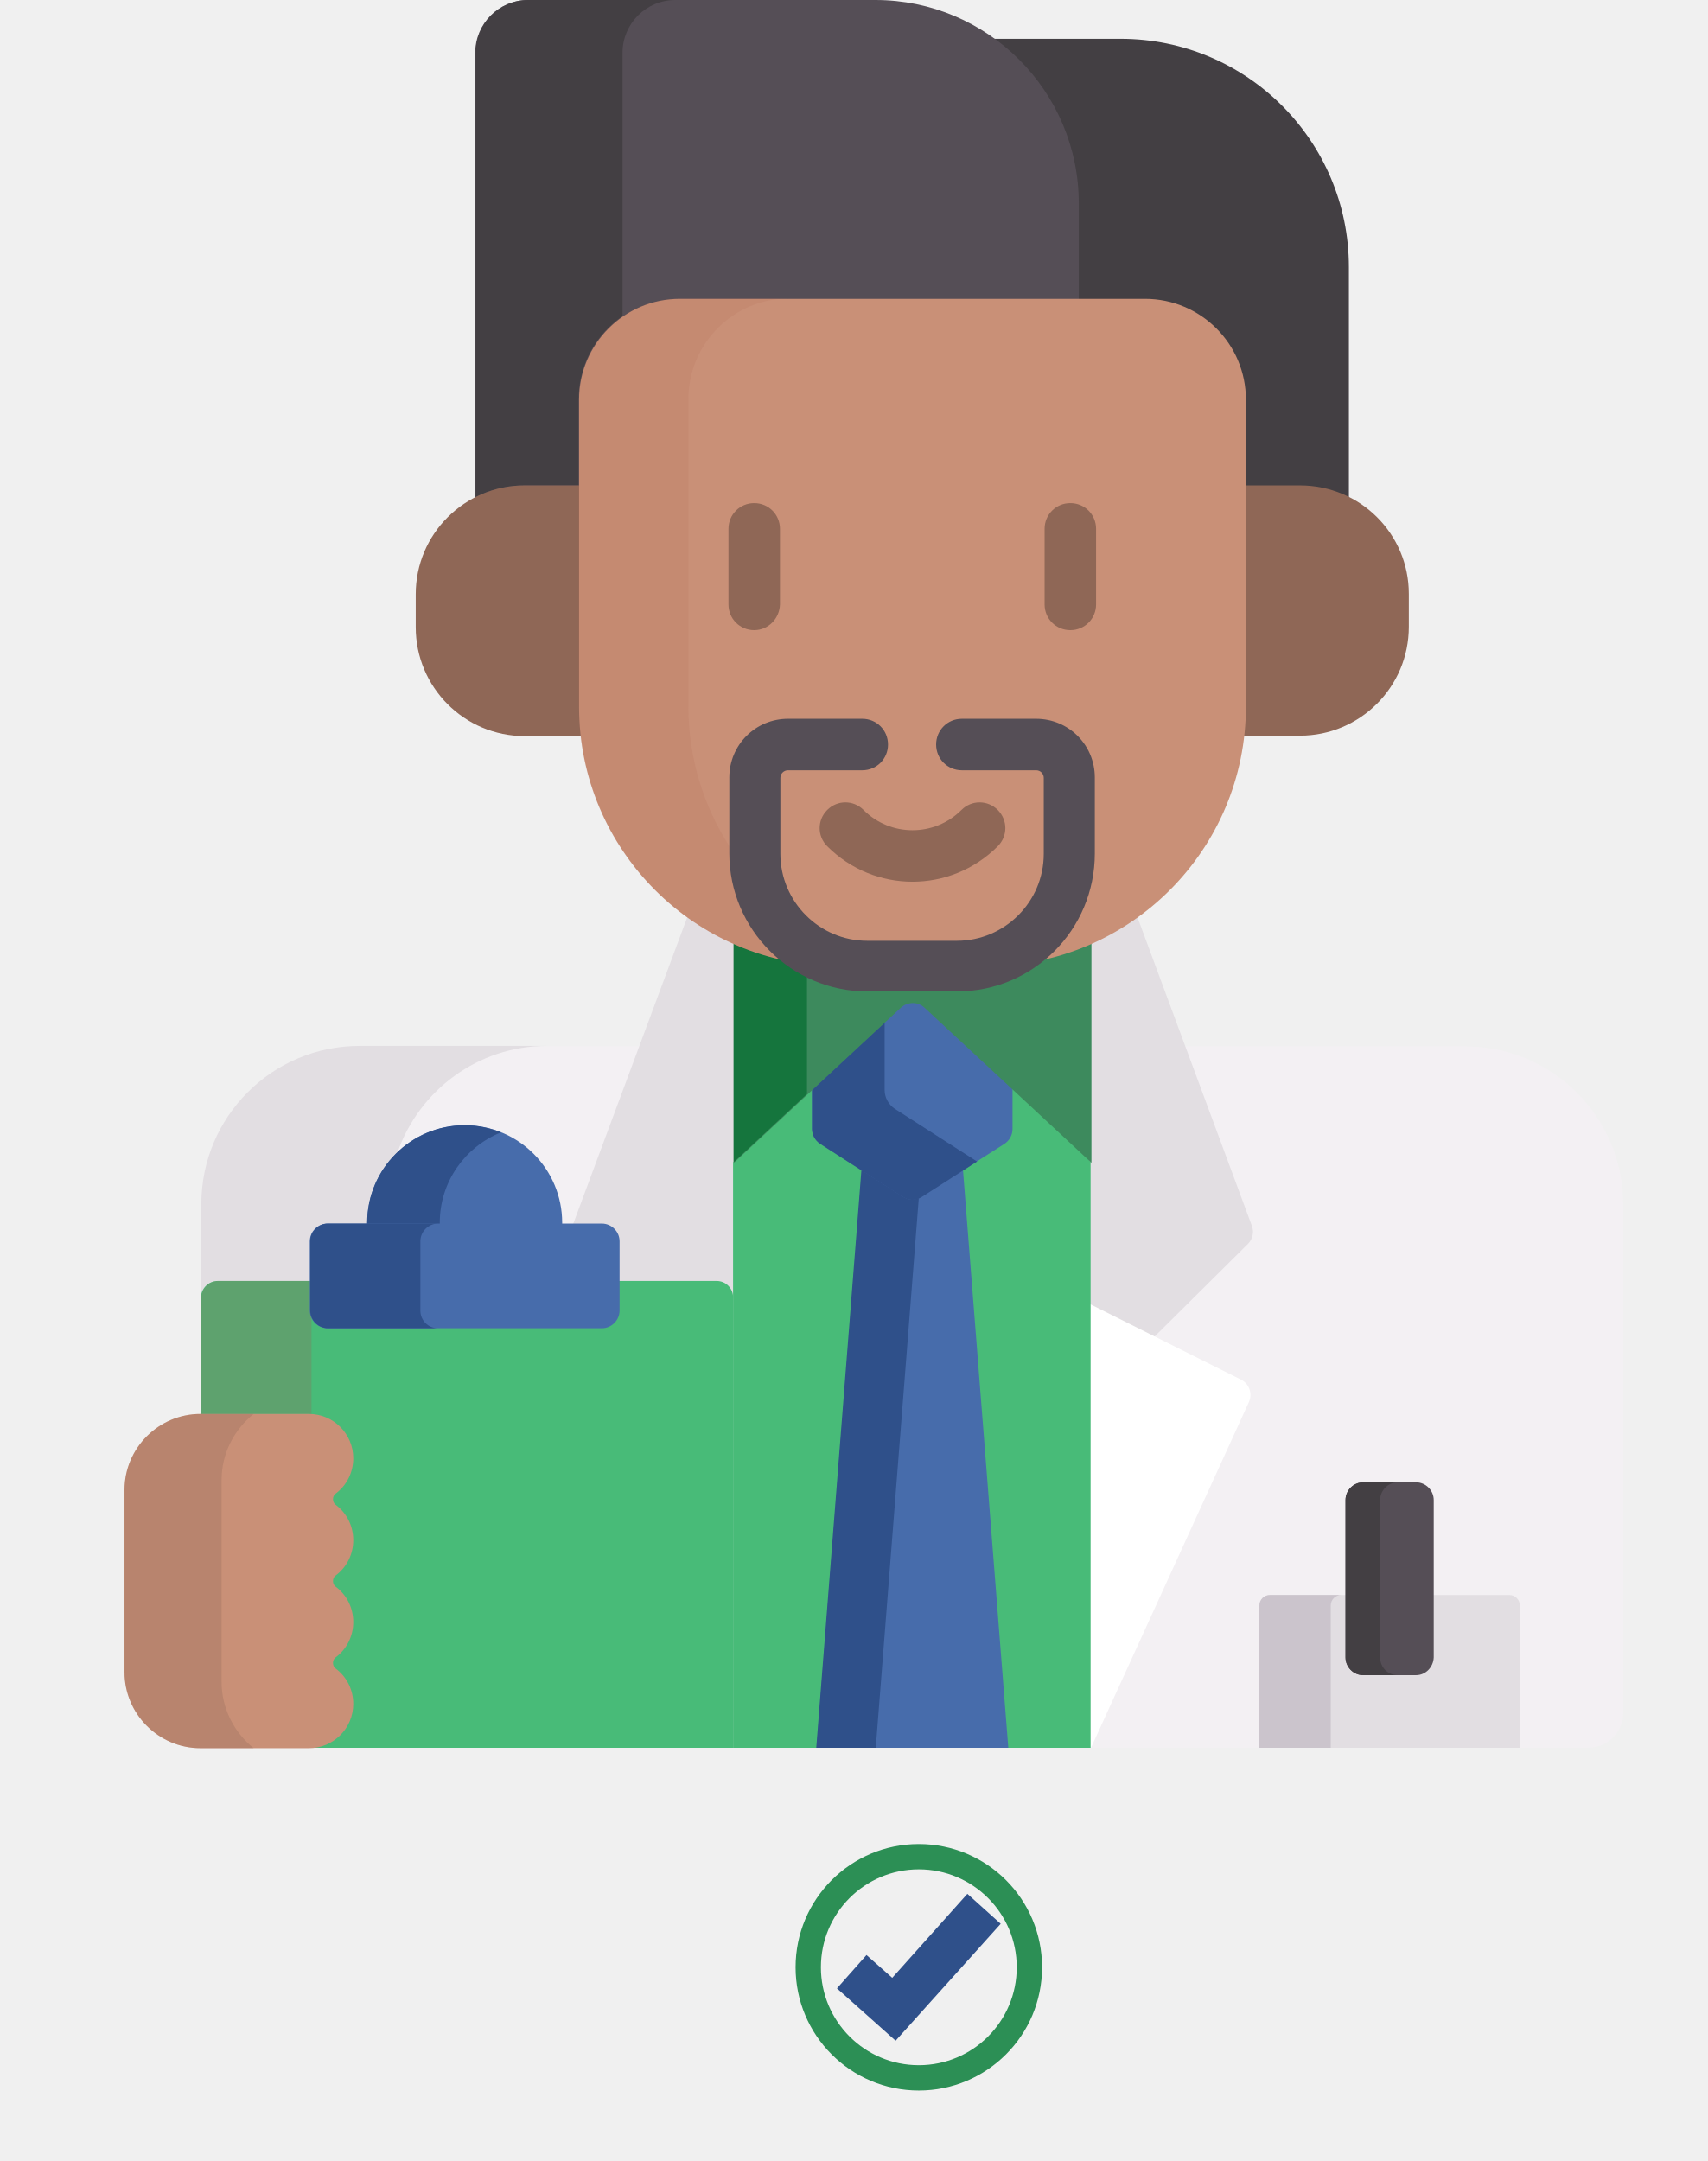
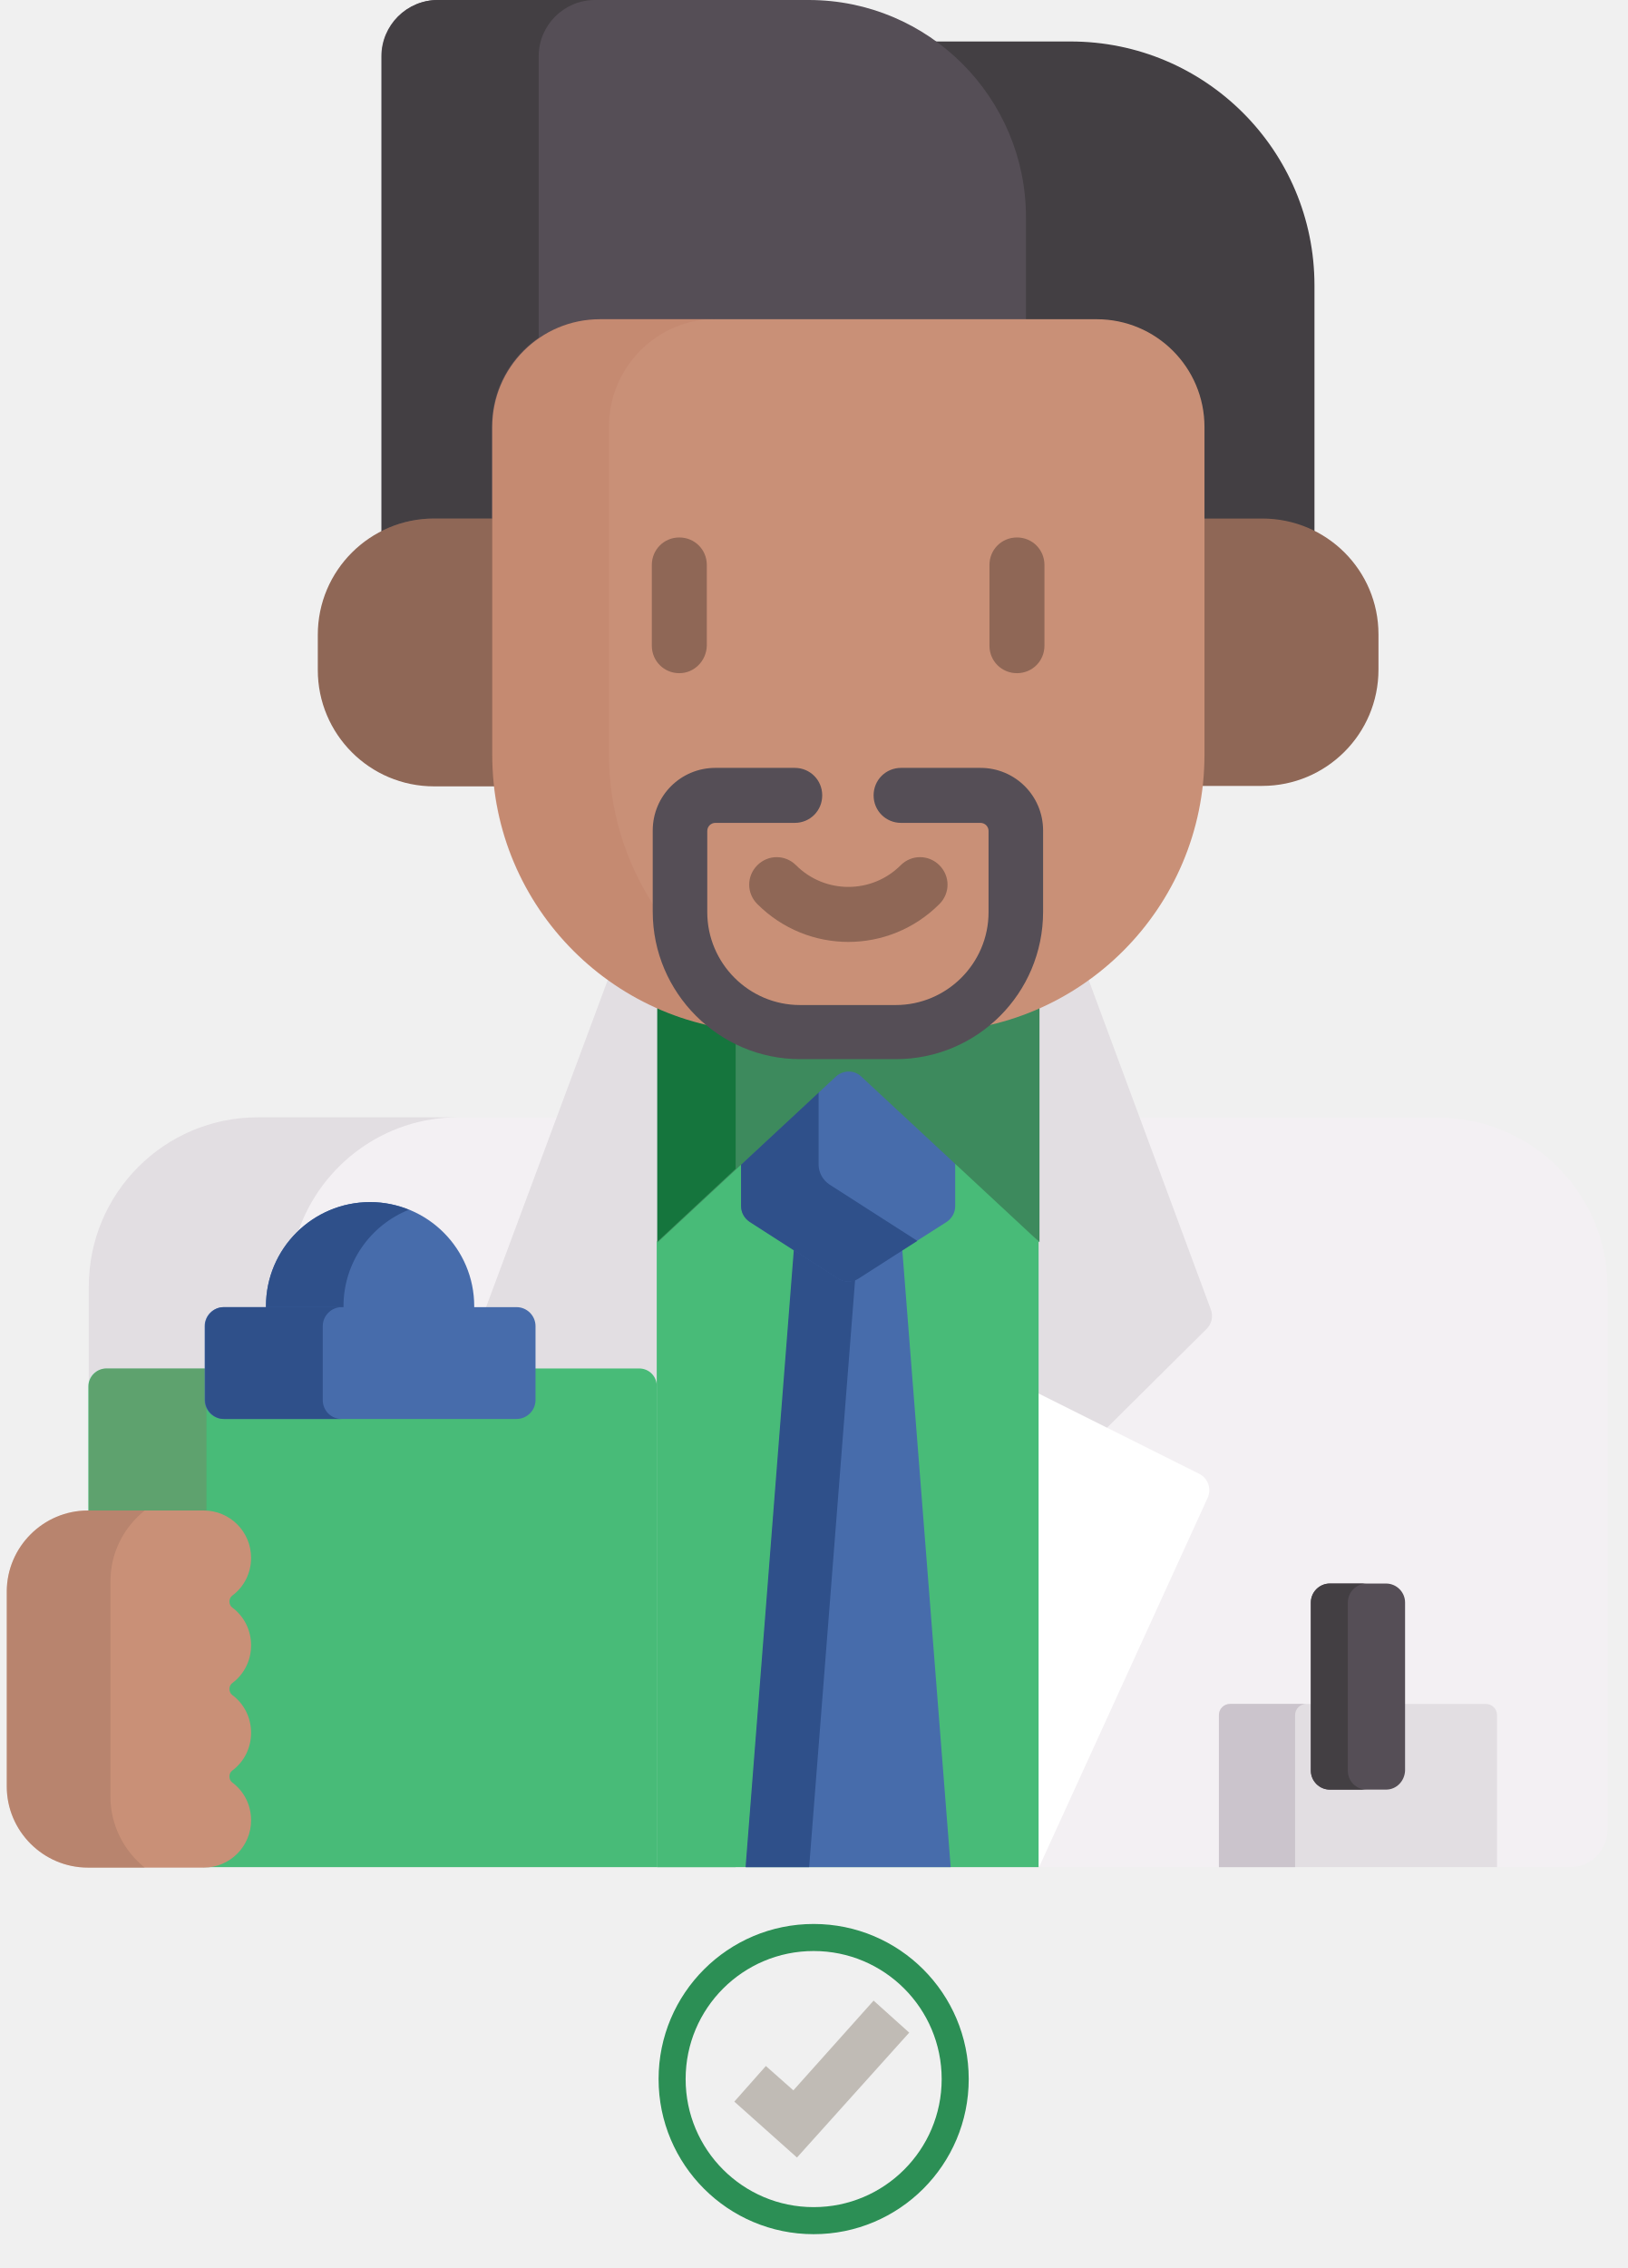
- <svg xmlns="http://www.w3.org/2000/svg" version="1.1" id="Capa_1" x="0px" y="0px" viewBox="-223 25 404.6 512" style="enable-background:new -223 25 404.6 512;" xml:space="preserve">
+ <svg xmlns="http://www.w3.org/2000/svg" version="1.1" id="Capa_1" x="0px" y="0px" viewBox="-277 25 361 503" style="enable-background:new -277 25 361 503;" xml:space="preserve">
  <style type="text/css">
	.st0{fill:#433F43;}
	.st1{fill:#554E56;}
	.st2{fill:#F3F0F3;}
	.st3{fill:#E2DEE2;}
	.st4{fill:#FFFFFF;}
	.st5{fill:#48BB78;}
- 	.st6{opacity:0.3;fill:#8F6756;}
+ 	.st6{opacity:0.3;fill:#8F6756;enable-background:new    ;}
	.st7{fill:#476CAB;}
	.st8{fill:#2F508A;}
	.st9{fill:#3D8A5D;}
	.st10{fill:#15753D;}
	.st11{fill:#8F6756;}
	.st12{fill:#C99077;}
- 	.st13{opacity:0.1;fill:#A44F3E;}
+ 	.st13{opacity:0.1;fill:#A44F3E;enable-background:new    ;}
	.st14{fill:#CBC4CC;}
	.st15{fill:none;stroke:#2C8F55;stroke-width:6;stroke-miterlimit:10;}
+ 	.st16{fill:#C0BBB5;}
</style>
  <g>
    <g>
-       <path class="st0" d="M31.7,73.2v23.4h16.6c12.7,0,23.1,10.3,23.1,23.1v21.2H85c4.2,0,8.2,1,11.6,2.9V88.3    c0-29.9-24.2-54.1-54.1-54.1H11.2C23.6,42.7,31.7,57,31.7,73.2L31.7,73.2z" />
-       <path class="st1" d="M-98.7,140.8h13.6v-21.2c0-12.7,10.3-23.1,23.1-23.1h94.6V73.2C32.6,46.6,11,25-15.6,25h-82.3    c-6.9,0-12.5,5.6-12.5,12.5v106.2C-106.9,141.8-102.9,140.8-98.7,140.8z" />
-       <path class="st0" d="M-98.7,140h12.8v-20.4c0-8.2,4.1-15.4,10.4-19.7V37.5c0-6.9,5.6-12.5,12.5-12.5h-34.8    c-6.9,0-12.5,5.6-12.5,12.5v105.3C-106.9,141-102.9,140-98.7,140L-98.7,140z" />
+       <path class="st0" d="M-50.3,73.2v23.4h16.6c12.7,0,23.1,10.3,23.1,23.1v21.2H3c4.2,0,8.2,1,11.6,2.9V88.3    c0-29.9-24.2-54.1-54.1-54.1h-31.3C-58.4,42.7-50.3,57-50.3,73.2L-50.3,73.2z" />
+       <path class="st1" d="M-180.7,140.8h13.6v-21.2c0-12.7,10.3-23.1,23.1-23.1h94.6V73.2C-49.4,46.6-71,25-97.6,25h-82.3    c-6.9,0-12.5,5.6-12.5,12.5v106.2C-188.9,141.8-184.9,140.8-180.7,140.8z" />
+       <path class="st0" d="M-180.7,140h12.8v-20.4c0-8.2,4.1-15.4,10.4-19.7V37.5c0-6.9,5.6-12.5,12.5-12.5h-34.8    c-6.9,0-12.5,5.6-12.5,12.5v105.3C-188.9,141-184.9,140-180.7,140L-180.7,140z" />
    </g>
    <g>
-       <path class="st2" d="M-149.8,439.1h101.4V272.9h-89.4c-20.7,0-37.5,16.8-37.5,37.5V360l25.5,0c5.8,0,10.5,4.7,10.5,10.5    c0,3.3-1.5,6.4-4.2,8.4c-0.4,0.3-0.6,0.8-0.6,1.3c0,0.5,0.2,1,0.6,1.3c2.7,2,4.2,5.1,4.2,8.4c0,3.3-1.5,6.4-4.2,8.4    c-0.4,0.3-0.6,0.8-0.6,1.3c0,0.5,0.2,1,0.6,1.3c2.7,2,4.2,5.1,4.2,8.4c0,3.3-1.5,6.4-4.2,8.4c-0.4,0.3-0.6,0.8-0.6,1.3    c0,0.5,0.2,1,0.6,1.3c2.7,2,4.2,5.1,4.2,8.4C-139.3,434.4-144.1,439.1-149.8,439.1L-149.8,439.1z" />
-       <path class="st2" d="M124.1,272.9H34.7v166.2h118.6c4.6,0,8.3-3.7,8.3-8.3V310.4C161.6,289.7,144.8,272.9,124.1,272.9z" />
+       <path class="st2" d="M-231.8,439.1h101.4V272.9h-89.4c-20.7,0-37.5,16.8-37.5,37.5V360h25.5c5.8,0,10.5,4.7,10.5,10.5    c0,3.3-1.5,6.4-4.2,8.4c-0.4,0.3-0.6,0.8-0.6,1.3s0.2,1,0.6,1.3c2.7,2,4.2,5.1,4.2,8.4s-1.5,6.4-4.2,8.4c-0.4,0.3-0.6,0.8-0.6,1.3    s0.2,1,0.6,1.3c2.7,2,4.2,5.1,4.2,8.4s-1.5,6.4-4.2,8.4c-0.4,0.3-0.6,0.8-0.6,1.3s0.2,1,0.6,1.3c2.7,2,4.2,5.1,4.2,8.4    C-221.3,434.4-226.1,439.1-231.8,439.1L-231.8,439.1z" />
+       <path class="st2" d="M42.1,272.9h-89.4v166.2H71.3c4.6,0,8.3-3.7,8.3-8.3V310.4C79.6,289.7,62.8,272.9,42.1,272.9z" />
    </g>
    <g>
-       <path class="st3" d="M-175.3,332.6c0-2.2,1.8-4,4-4h21.8v-9.4c0-2.3,1.9-4.2,4.2-4.2h9.4v-0.3c0-6.6,2.7-12.5,7.1-16.7    c5.1-14.6,19-25.2,35.4-25.2h-44.4c-20.7,0-37.5,16.8-37.5,37.5L-175.3,332.6z" />
-       <path class="st3" d="M-223,25" />
+       <path class="st3" d="M-257.3,332.6c0-2.2,1.8-4,4-4h21.8v-9.4c0-2.3,1.9-4.2,4.2-4.2h9.4v-0.3c0-6.6,2.7-12.5,7.1-16.7    c5.1-14.6,19-25.2,35.4-25.2h-44.4c-20.7,0-37.5,16.8-37.5,37.5V332.6z" />
+       <path class="st3" d="M-305,25" />
    </g>
    <g>
      <g>
-         <path class="st3" d="M-80.4,315.8c1.9,0,3.4,1.5,3.4,3.4v9.9l0.3,0.3h23.5c1.8,0,3.2,1.5,3.2,3.2h1.6v-84.5     c-4.1-1.8-7.9-4-11.5-6.5l-27.6,74.2H-80.4z" />
+         <path class="st3" d="M-162.4,315.8c1.9,0,3.4,1.5,3.4,3.4v9.9l0.3,0.3h23.5c1.8,0,3.2,1.5,3.2,3.2h1.6v-84.5     c-4.1-1.8-7.9-4-11.5-6.5l-27.6,74.2H-162.4z" />
      </g>
-       <path class="st3" d="M73.6,315.4l-27.4-73.9c-3.6,2.6-7.4,4.8-11.5,6.5v109.4l38-37.7C73.8,318.6,74.2,316.9,73.6,315.4    L73.6,315.4z" />
+       <path class="st3" d="M-8.4,315.4l-27.4-73.9c-3.6,2.6-7.4,4.8-11.5,6.5v109.4l38-37.7C-8.2,318.6-7.8,316.9-8.4,315.4L-8.4,315.4z    " />
    </g>
    <g>
-       <path class="st4" d="M71.1,351.9l-36.4-18.2v103.8l0.8,1.6l37.4-81.9C73.8,355.2,73,352.9,71.1,351.9L71.1,351.9z" />
+       <path class="st4" d="M-10.9,351.9l-36.4-18.2v103.8l0.8,1.6l37.4-81.9C-8.2,355.2-9,352.9-10.9,351.9L-10.9,351.9z" />
    </g>
-     <path class="st5" d="M-53.2,328.5H-77v7c0,1.9-1.5,3.4-3.4,3.4h-65c-1.9,0-3.4-1.5-3.4-3.4v-7h-22.6c-2.2,0-4,1.8-4,4v28.2l25.5,0   c5.3,0,9.7,4.3,9.7,9.7c0,3.1-1.4,5.9-3.9,7.8c-0.6,0.5-1,1.2-1,1.9c0,0.8,0.4,1.5,1,1.9c2.5,1.9,3.9,4.7,3.9,7.8   c0,3.1-1.4,5.9-3.9,7.8c-0.6,0.5-1,1.2-1,1.9c0,0.8,0.4,1.5,1,1.9c2.5,1.9,3.9,4.7,3.9,7.8c0,3.1-1.4,5.9-3.9,7.8   c-0.6,0.5-1,1.2-1,1.9c0,0.8,0.4,1.5,1,1.9c2.5,1.9,3.9,4.7,3.9,7.8c0,5.3-4.3,9.7-9.7,9.7v0.8h100.6V332.6   C-49.2,330.3-51,328.5-53.2,328.5L-53.2,328.5z" />
-     <path class="st6" d="M-149.5,335.5v-7h-21.8c-2.2,0-4,1.8-4,4V360l25.5,0c0.2,0,0.4,0,0.6,0v-23   C-149.4,336.6-149.5,336.1-149.5,335.5z" />
-     <path class="st5" d="M35.5,300.4l-5.1-5.8l-34-31.6c-0.9-0.8-2.1-1.3-3.3-1.3c-1.2,0-2.4,0.5-3.3,1.3l-34,31.6l-5.1,5.8v138.7h84.7   V300.4z" />
-     <path class="st5" d="M-49.2,300.4v138.7h17.4V284.2L-49.2,300.4z" />
+     <path class="st5" d="M-135.2,328.5H-159v7c0,1.9-1.5,3.4-3.4,3.4h-65c-1.9,0-3.4-1.5-3.4-3.4v-7h-22.6c-2.2,0-4,1.8-4,4v28.2h25.5   c5.3,0,9.7,4.3,9.7,9.7c0,3.1-1.4,5.9-3.9,7.8c-0.6,0.5-1,1.2-1,1.9c0,0.8,0.4,1.5,1,1.9c2.5,1.9,3.9,4.7,3.9,7.8   c0,3.1-1.4,5.9-3.9,7.8c-0.6,0.5-1,1.2-1,1.9c0,0.8,0.4,1.5,1,1.9c2.5,1.9,3.9,4.7,3.9,7.8c0,3.1-1.4,5.9-3.9,7.8   c-0.6,0.5-1,1.2-1,1.9c0,0.8,0.4,1.5,1,1.9c2.5,1.9,3.9,4.7,3.9,7.8c0,5.3-4.3,9.7-9.7,9.7v0.8h100.6V332.6   C-131.2,330.3-133,328.5-135.2,328.5L-135.2,328.5z" />
+     <path class="st6" d="M-231.5,335.5v-7h-21.8c-2.2,0-4,1.8-4,4V360h25.5c0.2,0,0.4,0,0.6,0v-23   C-231.4,336.6-231.5,336.1-231.5,335.5z" />
+     <path class="st5" d="M-46.5,300.4l-5.1-5.8l-34-31.6c-0.9-0.8-2.1-1.3-3.3-1.3c-1.2,0-2.4,0.5-3.3,1.3l-34,31.6l-5.1,5.8v138.7   h84.7V300.4H-46.5z" />
+     <path class="st5" d="M-131.2,300.4v138.7h17.4V284.2L-131.2,300.4z" />
    <g>
-       <path class="st7" d="M-5,307.8c-0.5,0.3-1.2,0.5-1.8,0.5c-0.6,0-1.3-0.2-1.8-0.5l-10.1-6.5l-10.8,137.8h45.4L5.1,301.4L-5,307.8z" />
+       <path class="st7" d="M-87,307.8c-0.5,0.3-1.2,0.5-1.8,0.5c-0.6,0-1.3-0.2-1.8-0.5l-10.1-6.5l-10.8,137.8h45.4l-10.8-137.7    L-87,307.8z" />
    </g>
    <g>
-       <path class="st8" d="M-9.1,308.5l-9.8-6.3l-10.7,136.9h14.1l10.2-130.3C-6.5,309.4-7.9,309.3-9.1,308.5z" />
+       <path class="st8" d="M-91.1,308.5l-9.8-6.3l-10.7,136.9h14.1l10.2-130.3C-88.5,309.4-89.9,309.3-91.1,308.5z" />
    </g>
    <g>
-       <path class="st7" d="M-3.5,263c-0.9-0.8-2.1-1.3-3.3-1.3c-1.2,0-2.4,0.5-3.3,1.3l-20.5,19v10.4c0,1.4,0.7,2.7,1.9,3.5l19.6,12.6    c1.4,0.9,3.1,0.9,4.5,0L15,296c1.2-0.8,1.9-2.1,1.9-3.5V282L-3.5,263z" />
+       <path class="st7" d="M-85.5,263c-0.9-0.8-2.1-1.3-3.3-1.3c-1.2,0-2.4,0.5-3.3,1.3l-20.5,19v10.4c0,1.4,0.7,2.7,1.9,3.5l19.6,12.6    c1.4,0.9,3.1,0.9,4.5,0L-67,296c1.2-0.8,1.9-2.1,1.9-3.5V282L-85.5,263z" />
    </g>
-     <path class="st8" d="M-13.4,283.3v-16.1l-17.2,16v9.3c0,1.4,0.7,2.7,1.9,3.5l19.6,12.6c1.4,0.9,3.1,0.9,4.5,0l13.1-8.4l-19.5-12.5   C-12.5,286.7-13.4,285-13.4,283.3L-13.4,283.3z" />
-     <path class="st9" d="M10.7,253.1h-35c-8.8,0-17.2-1.9-24.8-5.3v52.7l39.6-36.8c1.6-1.4,4-1.4,5.5,0l39.6,36.8v-52.7   C27.9,251.1,19.5,253.1,10.7,253.1z" />
-     <path class="st10" d="M-31.8,252.6c-6.1-0.8-12-2.4-17.4-4.9v52.7l17.4-16.2V252.6z" />
+     <path class="st8" d="M-95.4,283.3v-16.1l-17.2,16v9.3c0,1.4,0.7,2.7,1.9,3.5l19.6,12.6c1.4,0.9,3.1,0.9,4.5,0l13.1-8.4L-93,287.7   C-94.5,286.7-95.4,285-95.4,283.3L-95.4,283.3z" />
+     <path class="st9" d="M-71.3,253.1h-35c-8.8,0-17.2-1.9-24.8-5.3v52.7l39.6-36.8c1.6-1.4,4-1.4,5.5,0l39.6,36.8v-52.7   C-54.1,251.1-62.5,253.1-71.3,253.1z" />
+     <path class="st10" d="M-113.8,252.6c-6.1-0.8-12-2.4-17.4-4.9v52.7l17.4-16.2C-113.8,284.2-113.8,252.6-113.8,252.6z" />
    <g>
-       <path class="st11" d="M85,140H71.4v52.4c0,2.4-0.1,4.7-0.4,6.9h14c14.2,0,25.8-11.5,25.8-25.8v-7.8C110.8,151.5,99.3,140,85,140    L85,140z" />
-       <path class="st11" d="M-85.1,192.3V140h-13.6c-14.2,0-25.8,11.5-25.8,25.8v7.8c0,14.2,11.5,25.8,25.8,25.8h14    C-85,197-85.1,194.7-85.1,192.3L-85.1,192.3z" />
+       <path class="st11" d="M3,140h-13.6v52.4c0,2.4-0.1,4.7-0.4,6.9H3c14.2,0,25.8-11.5,25.8-25.8v-7.8C28.8,151.5,17.3,140,3,140    L3,140z" />
+       <path class="st11" d="M-167.1,192.3V140h-13.6c-14.2,0-25.8,11.5-25.8,25.8v7.8c0,14.2,11.5,25.8,25.8,25.8h14    C-167,197-167.1,194.7-167.1,192.3L-167.1,192.3z" />
    </g>
    <g>
-       <path class="st12" d="M10.7,253.9h-35c-34,0-61.5-27.6-61.5-61.5v-72.7c0-13.2,10.7-23.9,23.9-23.9H48.3    c13.2,0,23.9,10.7,23.9,23.9v72.7C72.2,226.3,44.7,253.9,10.7,253.9z" />
+       <path class="st12" d="M-71.3,253.9h-35c-34,0-61.5-27.6-61.5-61.5v-72.7c0-13.2,10.7-23.9,23.9-23.9h110.2    c13.2,0,23.9,10.7,23.9,23.9v72.7C-9.8,226.3-37.3,253.9-71.3,253.9z" />
    </g>
-     <path class="st13" d="M-50.1,227.2v-1.6c-6.2-9.6-9.8-21-9.8-33.3v-72.7c0-13.2,10.7-23.9,23.9-23.9h-26   c-13.2,0-23.9,10.7-23.9,23.9v72.7c0,29.1,20.2,53.5,47.4,59.9C-45.6,246.2-50.1,237.2-50.1,227.2L-50.1,227.2z" />
+     <path class="st13" d="M-132.1,227.2v-1.6c-6.2-9.6-9.8-21-9.8-33.3v-72.7c0-13.2,10.7-23.9,23.9-23.9h-26   c-13.2,0-23.9,10.7-23.9,23.9v72.7c0,29.1,20.2,53.5,47.4,59.9C-127.6,246.2-132.1,237.2-132.1,227.2L-132.1,227.2z" />
    <g>
      <g>
-         <path class="st11" d="M-44.3,174.3c-3.4,0-6.1-2.7-6.1-6.1v-17.9c0-3.4,2.7-6.1,6.1-6.1c3.4,0,6.1,2.7,6.1,6.1v17.9     C-38.3,171.6-41,174.3-44.3,174.3z" />
+         <path class="st11" d="M-126.3,174.3c-3.4,0-6.1-2.7-6.1-6.1v-17.9c0-3.4,2.7-6.1,6.1-6.1c3.4,0,6.1,2.7,6.1,6.1v17.9     C-120.3,171.6-123,174.3-126.3,174.3z" />
      </g>
      <g>
-         <path class="st11" d="M30.6,174.3c-3.4,0-6.1-2.7-6.1-6.1v-17.9c0-3.4,2.7-6.1,6.1-6.1s6.1,2.7,6.1,6.1v17.9     C36.7,171.6,34,174.3,30.6,174.3z" />
+         <path class="st11" d="M-51.4,174.3c-3.4,0-6.1-2.7-6.1-6.1v-17.9c0-3.4,2.7-6.1,6.1-6.1c3.4,0,6.1,2.7,6.1,6.1v17.9     C-45.3,171.6-48,174.3-51.4,174.3z" />
      </g>
    </g>
    <g>
      <g>
-         <path class="st11" d="M-6.8,233.9c-7.3,0-14.6-2.8-20.2-8.4c-2.4-2.4-2.4-6.2,0-8.6c2.4-2.4,6.2-2.4,8.6,0     c6.4,6.4,16.8,6.4,23.2,0c2.4-2.4,6.2-2.4,8.6,0c2.4,2.4,2.4,6.2,0,8.6C7.8,231.1,0.5,233.9-6.8,233.9z" />
+         <path class="st11" d="M-88.8,233.9c-7.3,0-14.6-2.8-20.2-8.4c-2.4-2.4-2.4-6.2,0-8.6c2.4-2.4,6.2-2.4,8.6,0     c6.4,6.4,16.8,6.4,23.2,0c2.4-2.4,6.2-2.4,8.6,0s2.4,6.2,0,8.6C-74.2,231.1-81.5,233.9-88.8,233.9z" />
      </g>
      <g>
-         <path class="st1" d="M3.7,259.9h-21.2c-18,0-32.7-14.7-32.7-32.7v-18c0-7.7,6.2-13.9,13.9-13.9h17.6c3.4,0,6.1,2.7,6.1,6.1     s-2.7,6.1-6.1,6.1h-17.6c-1,0-1.8,0.8-1.8,1.8v18c0,11.3,9.2,20.6,20.6,20.6H3.7c11.3,0,20.6-9.2,20.6-20.6v-18     c0-1-0.8-1.8-1.8-1.8H4.9c-3.4,0-6.1-2.7-6.1-6.1s2.7-6.1,6.1-6.1h17.6c7.7,0,13.9,6.2,13.9,13.9v18     C36.4,245.3,21.8,259.9,3.7,259.9L3.7,259.9z" />
+         <path class="st1" d="M-78.3,259.9h-21.2c-18,0-32.7-14.7-32.7-32.7v-18c0-7.7,6.2-13.9,13.9-13.9h17.6c3.4,0,6.1,2.7,6.1,6.1     s-2.7,6.1-6.1,6.1h-17.6c-1,0-1.8,0.8-1.8,1.8v18c0,11.3,9.2,20.6,20.6,20.6h21.2c11.3,0,20.6-9.2,20.6-20.6v-18     c0-1-0.8-1.8-1.8-1.8h-17.6c-3.4,0-6.1-2.7-6.1-6.1s2.7-6.1,6.1-6.1h17.6c7.7,0,13.9,6.2,13.9,13.9v18     C-45.6,245.3-60.2,259.9-78.3,259.9L-78.3,259.9z" />
      </g>
    </g>
    <g>
      <g>
-         <path class="st7" d="M-89.8,315.8v-1.1c0-12.7-10.3-23.1-23.1-23.1c-12.7,0-23.1,10.3-23.1,23.1v1.1H-89.8z" />
+         <path class="st7" d="M-171.8,315.8v-1.1c0-12.7-10.3-23.1-23.1-23.1c-12.7,0-23.1,10.3-23.1,23.1v1.1H-171.8z" />
        <g>
-           <path class="st8" d="M-118.8,315v-0.3c0-9.7,6-18,14.5-21.4c-2.7-1.1-5.6-1.7-8.6-1.7c-12.7,0-23.1,10.3-23.1,23.1v0.3H-118.8z" />
+           <path class="st8" d="M-200.8,315v-0.3c0-9.7,6-18,14.5-21.4c-2.7-1.1-5.6-1.7-8.6-1.7c-12.7,0-23.1,10.3-23.1,23.1v0.3H-200.8z" />
        </g>
        <g>
-           <path class="st7" d="M-80.4,339.7h-65c-2.3,0-4.2-1.9-4.2-4.2v-16.4c0-2.3,1.9-4.2,4.2-4.2h65c2.3,0,4.2,1.9,4.2,4.2v16.4      C-76.2,337.8-78.1,339.7-80.4,339.7z" />
+           <path class="st7" d="M-162.4,339.7h-65c-2.3,0-4.2-1.9-4.2-4.2v-16.4c0-2.3,1.9-4.2,4.2-4.2h65c2.3,0,4.2,1.9,4.2,4.2v16.4      C-158.2,337.8-160.1,339.7-162.4,339.7z" />
        </g>
        <g>
-           <path class="st8" d="M-123.4,335.5v-16.4c0-2.3,1.9-4.2,4.2-4.2h-26.1c-2.3,0-4.2,1.9-4.2,4.2v16.4c0,2.3,1.9,4.2,4.2,4.2h26.1      C-121.6,339.7-123.4,337.8-123.4,335.5z" />
+           <path class="st8" d="M-205.4,335.5v-16.4c0-2.3,1.9-4.2,4.2-4.2h-26.1c-2.3,0-4.2,1.9-4.2,4.2v16.4c0,2.3,1.9,4.2,4.2,4.2h26.1      C-203.6,339.7-205.4,337.8-205.4,335.5z" />
        </g>
      </g>
    </g>
    <g>
-       <path class="st12" d="M-175.5,360c-9.9,0-18,8.1-18,18v43.2c0,9.9,8.1,18,18,18h25.7c5.8,0,10.5-4.7,10.5-10.5    c0-3.3-1.5-6.4-4.2-8.4c-0.4-0.3-0.6-0.8-0.6-1.3c0-0.5,0.2-1,0.6-1.3c2.7-2,4.2-5.1,4.2-8.4c0-3.3-1.5-6.4-4.2-8.4    c-0.4-0.3-0.6-0.8-0.6-1.3c0-0.5,0.2-1,0.6-1.3c2.7-2,4.2-5.1,4.2-8.4c0-3.3-1.5-6.4-4.2-8.4c-0.4-0.3-0.6-0.8-0.6-1.3    c0-0.5,0.2-1,0.6-1.3c2.7-2,4.2-5.1,4.2-8.4c0-5.8-4.7-10.5-10.5-10.5L-175.5,360z" />
+       <path class="st12" d="M-257.5,360c-9.9,0-18,8.1-18,18v43.2c0,9.9,8.1,18,18,18h25.7c5.8,0,10.5-4.7,10.5-10.5    c0-3.3-1.5-6.4-4.2-8.4c-0.4-0.3-0.6-0.8-0.6-1.3s0.2-1,0.6-1.3c2.7-2,4.2-5.1,4.2-8.4s-1.5-6.4-4.2-8.4c-0.4-0.3-0.6-0.8-0.6-1.3    s0.2-1,0.6-1.3c2.7-2,4.2-5.1,4.2-8.4s-1.5-6.4-4.2-8.4c-0.4-0.3-0.6-0.8-0.6-1.3s0.2-1,0.6-1.3c2.7-2,4.2-5.1,4.2-8.4    c0-5.8-4.7-10.5-10.5-10.5L-257.5,360z" />
    </g>
    <g>
-       <path class="st6" d="M-170.5,423.5v-47.8c0-6.4,3-12,7.6-15.7l-12.6,0c-9.9,0-18,8.1-18,18v43.2c0,9.9,8.1,18,18,18h12.6    C-167.5,435.5-170.5,429.8-170.5,423.5L-170.5,423.5z" />
+       <path class="st6" d="M-252.5,423.5v-47.8c0-6.4,3-12,7.6-15.7h-12.6c-9.9,0-18,8.1-18,18v43.2c0,9.9,8.1,18,18,18h12.6    C-249.5,435.5-252.5,429.8-252.5,423.5L-252.5,423.5z" />
    </g>
    <g>
-       <path class="st3" d="M75.4,439.1h61.7v-33.7c0-1.4-1.1-2.5-2.5-2.5H77.9c-1.4,0-2.5,1.1-2.5,2.5L75.4,439.1L75.4,439.1z" />
+       <path class="st3" d="M-6.6,439.1h61.7v-33.7c0-1.4-1.1-2.5-2.5-2.5H-4.1c-1.4,0-2.5,1.1-2.5,2.5V439.1L-6.6,439.1z" />
    </g>
-     <path class="st14" d="M94.8,402.9H77.9c-1.4,0-2.5,1.1-2.5,2.5v33.7h16.9v-33.7C92.3,404,93.4,402.9,94.8,402.9z" />
+     <path class="st14" d="M12.8,402.9H-4.1c-1.4,0-2.5,1.1-2.5,2.5v33.7h16.9v-33.7C10.3,404,11.4,402.9,12.8,402.9z" />
    <g>
-       <path class="st1" d="M112.5,421.9H100c-2.3,0-4.2-1.9-4.2-4.2v-37.3c0-2.3,1.9-4.2,4.2-4.2h12.5c2.3,0,4.2,1.9,4.2,4.2v37.3    C116.6,420,114.8,421.9,112.5,421.9z" />
+       <path class="st1" d="M30.5,421.9H18c-2.3,0-4.2-1.9-4.2-4.2v-37.3c0-2.3,1.9-4.2,4.2-4.2h12.5c2.3,0,4.2,1.9,4.2,4.2v37.3    C34.6,420,32.8,421.9,30.5,421.9z" />
    </g>
-     <path class="st0" d="M104,417.7v-37.3c0-2.3,1.9-4.2,4.2-4.2H100c-2.3,0-4.2,1.9-4.2,4.2v37.3c0,2.3,1.9,4.2,4.2,4.2h8.2   C105.8,421.9,104,420,104,417.7z" />
+     <path class="st0" d="M22,417.7v-37.3c0-2.3,1.9-4.2,4.2-4.2H18c-2.3,0-4.2,1.9-4.2,4.2v37.3c0,2.3,1.9,4.2,4.2,4.2h8.2   C23.8,421.9,22,420,22,417.7z" />
  </g>
-   <circle id="XMLID_60_" class="st15" cx="-5.3" cy="491.1" r="26.2" />
+   <circle id="XMLID_60_" class="st15" cx="-96.5" cy="486.1" r="31.4" />
  <g id="XMLID_1466_">
-     <polygon id="XMLID_1467_" class="st8" points="-10.8,508.5 -24.7,496.1 -17.7,488.2 -11.6,493.6 6.2,473.7 14.1,480.8  " />
+     <polygon id="XMLID_1467_" class="st16" points="-100.2,503.5 -114.1,491.1 -107.1,483.2 -101,488.6 -83.2,468.7 -75.3,475.8  " />
  </g>
</svg>
